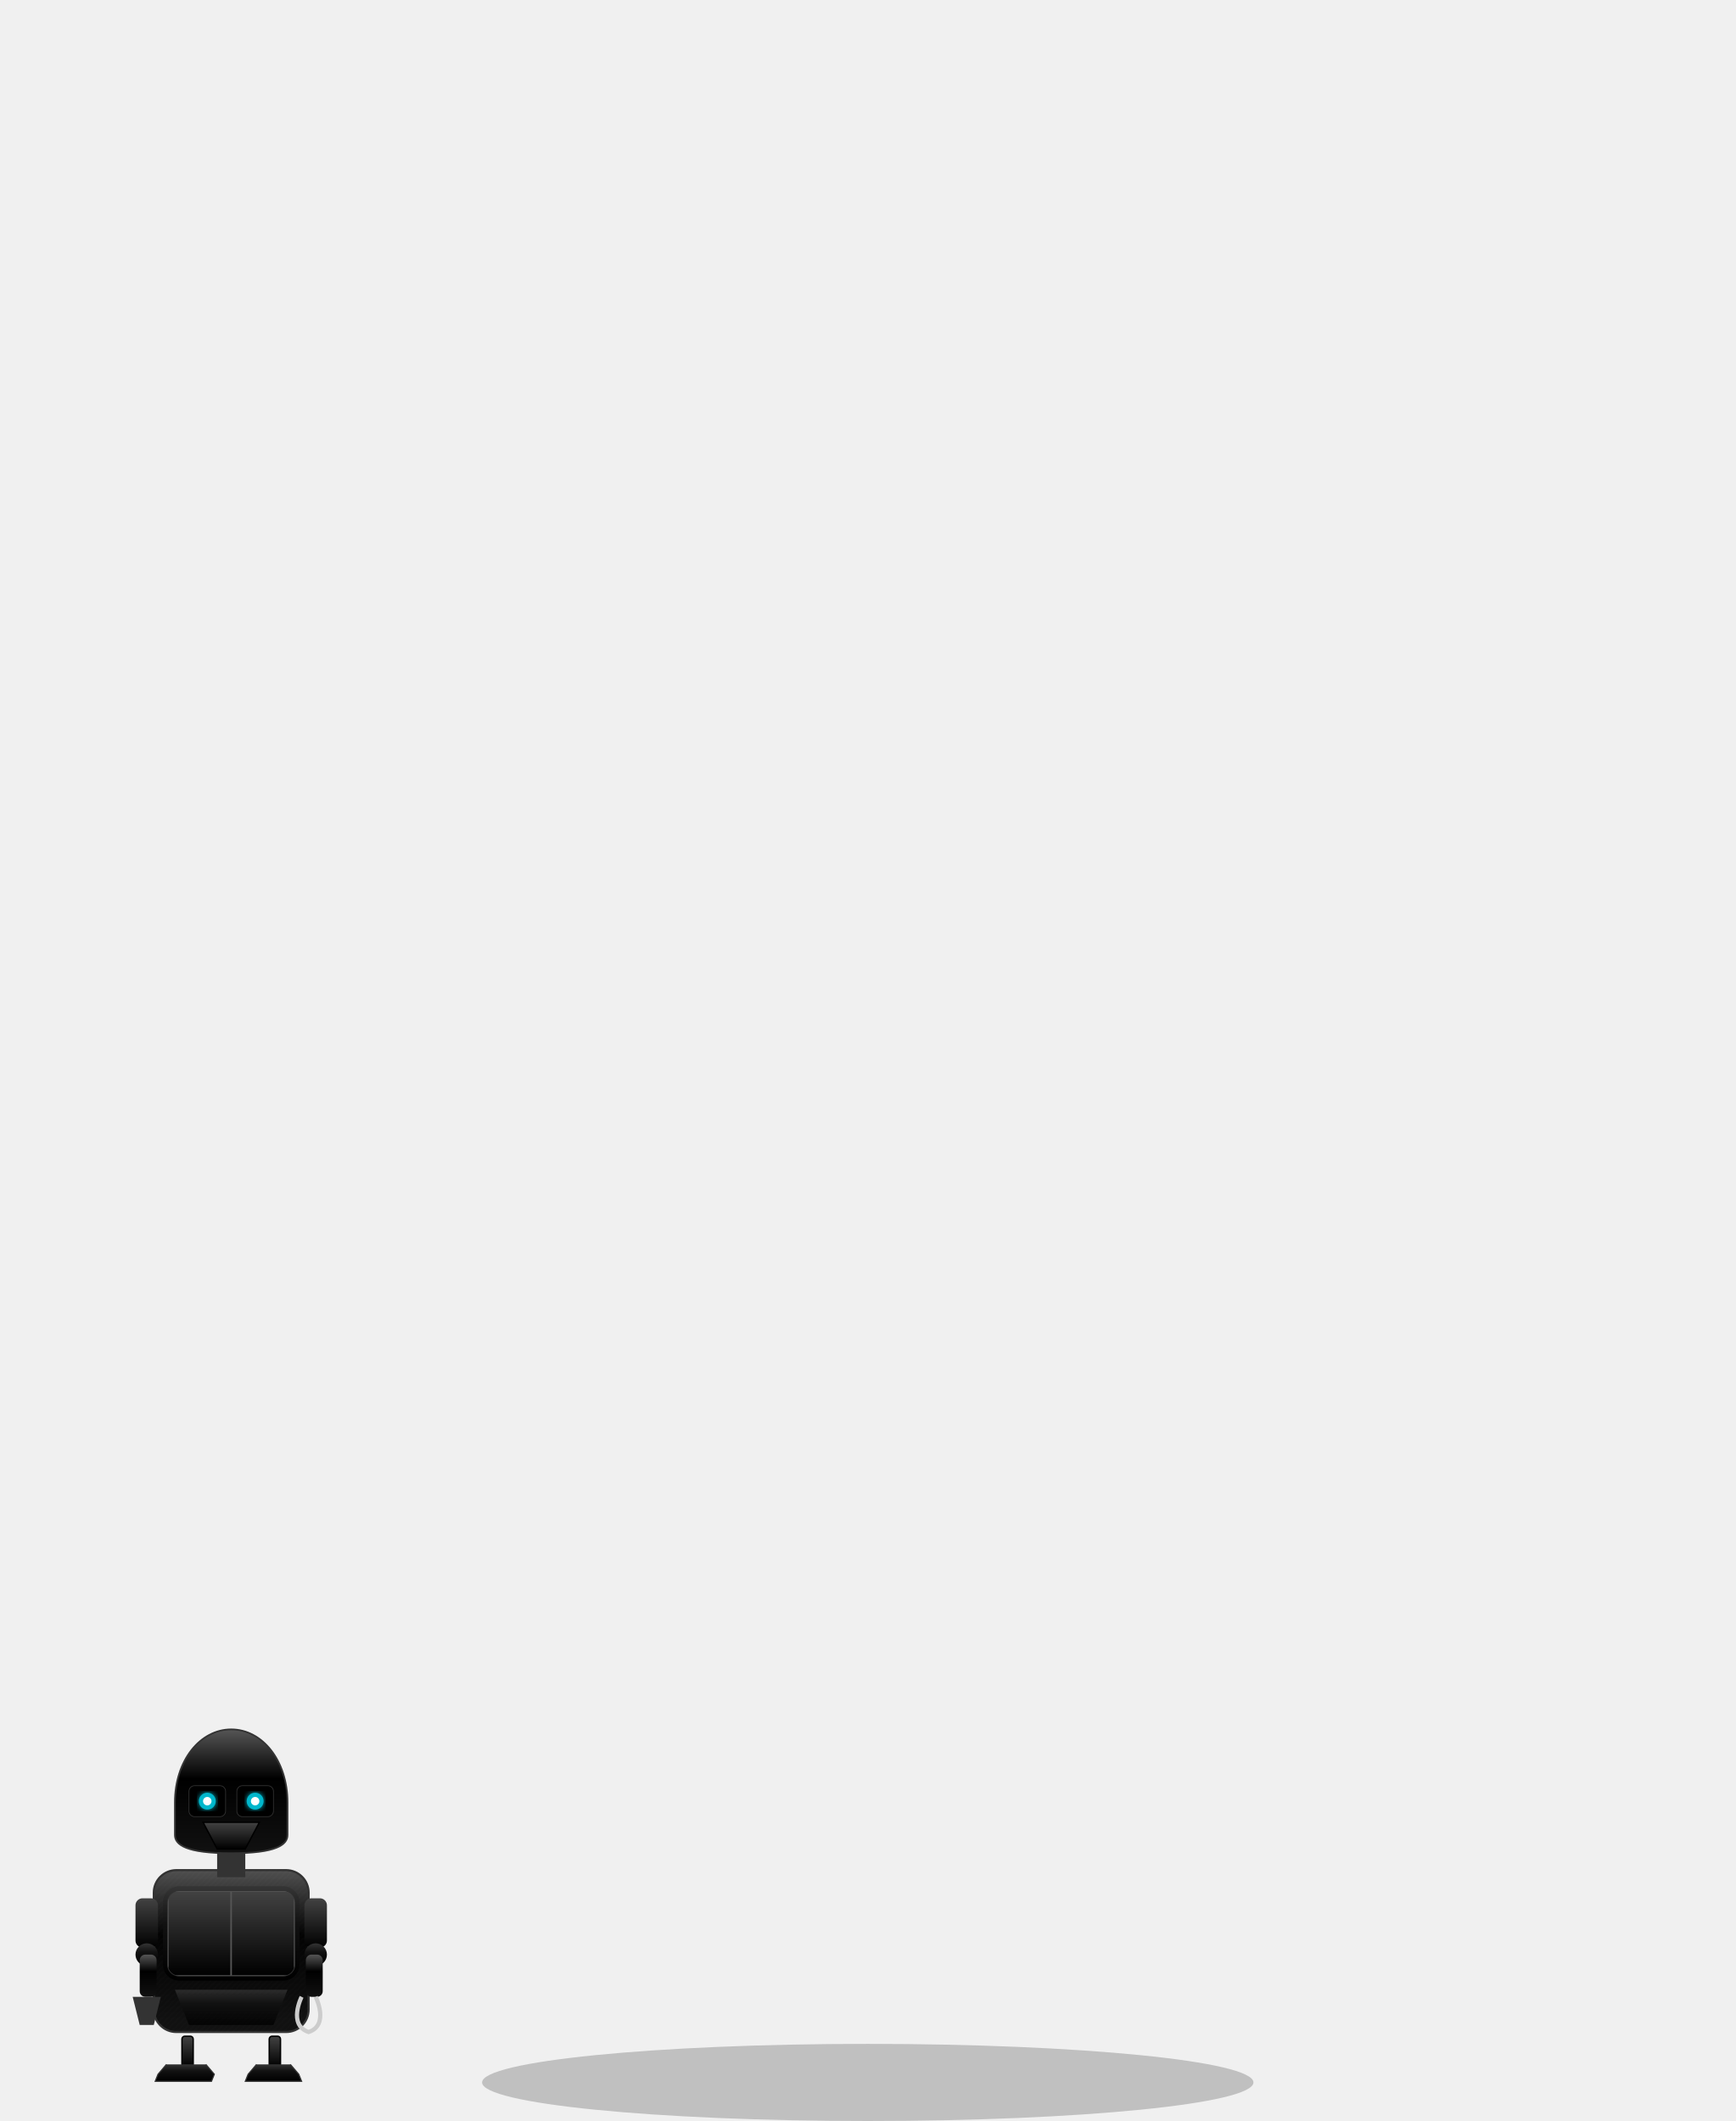
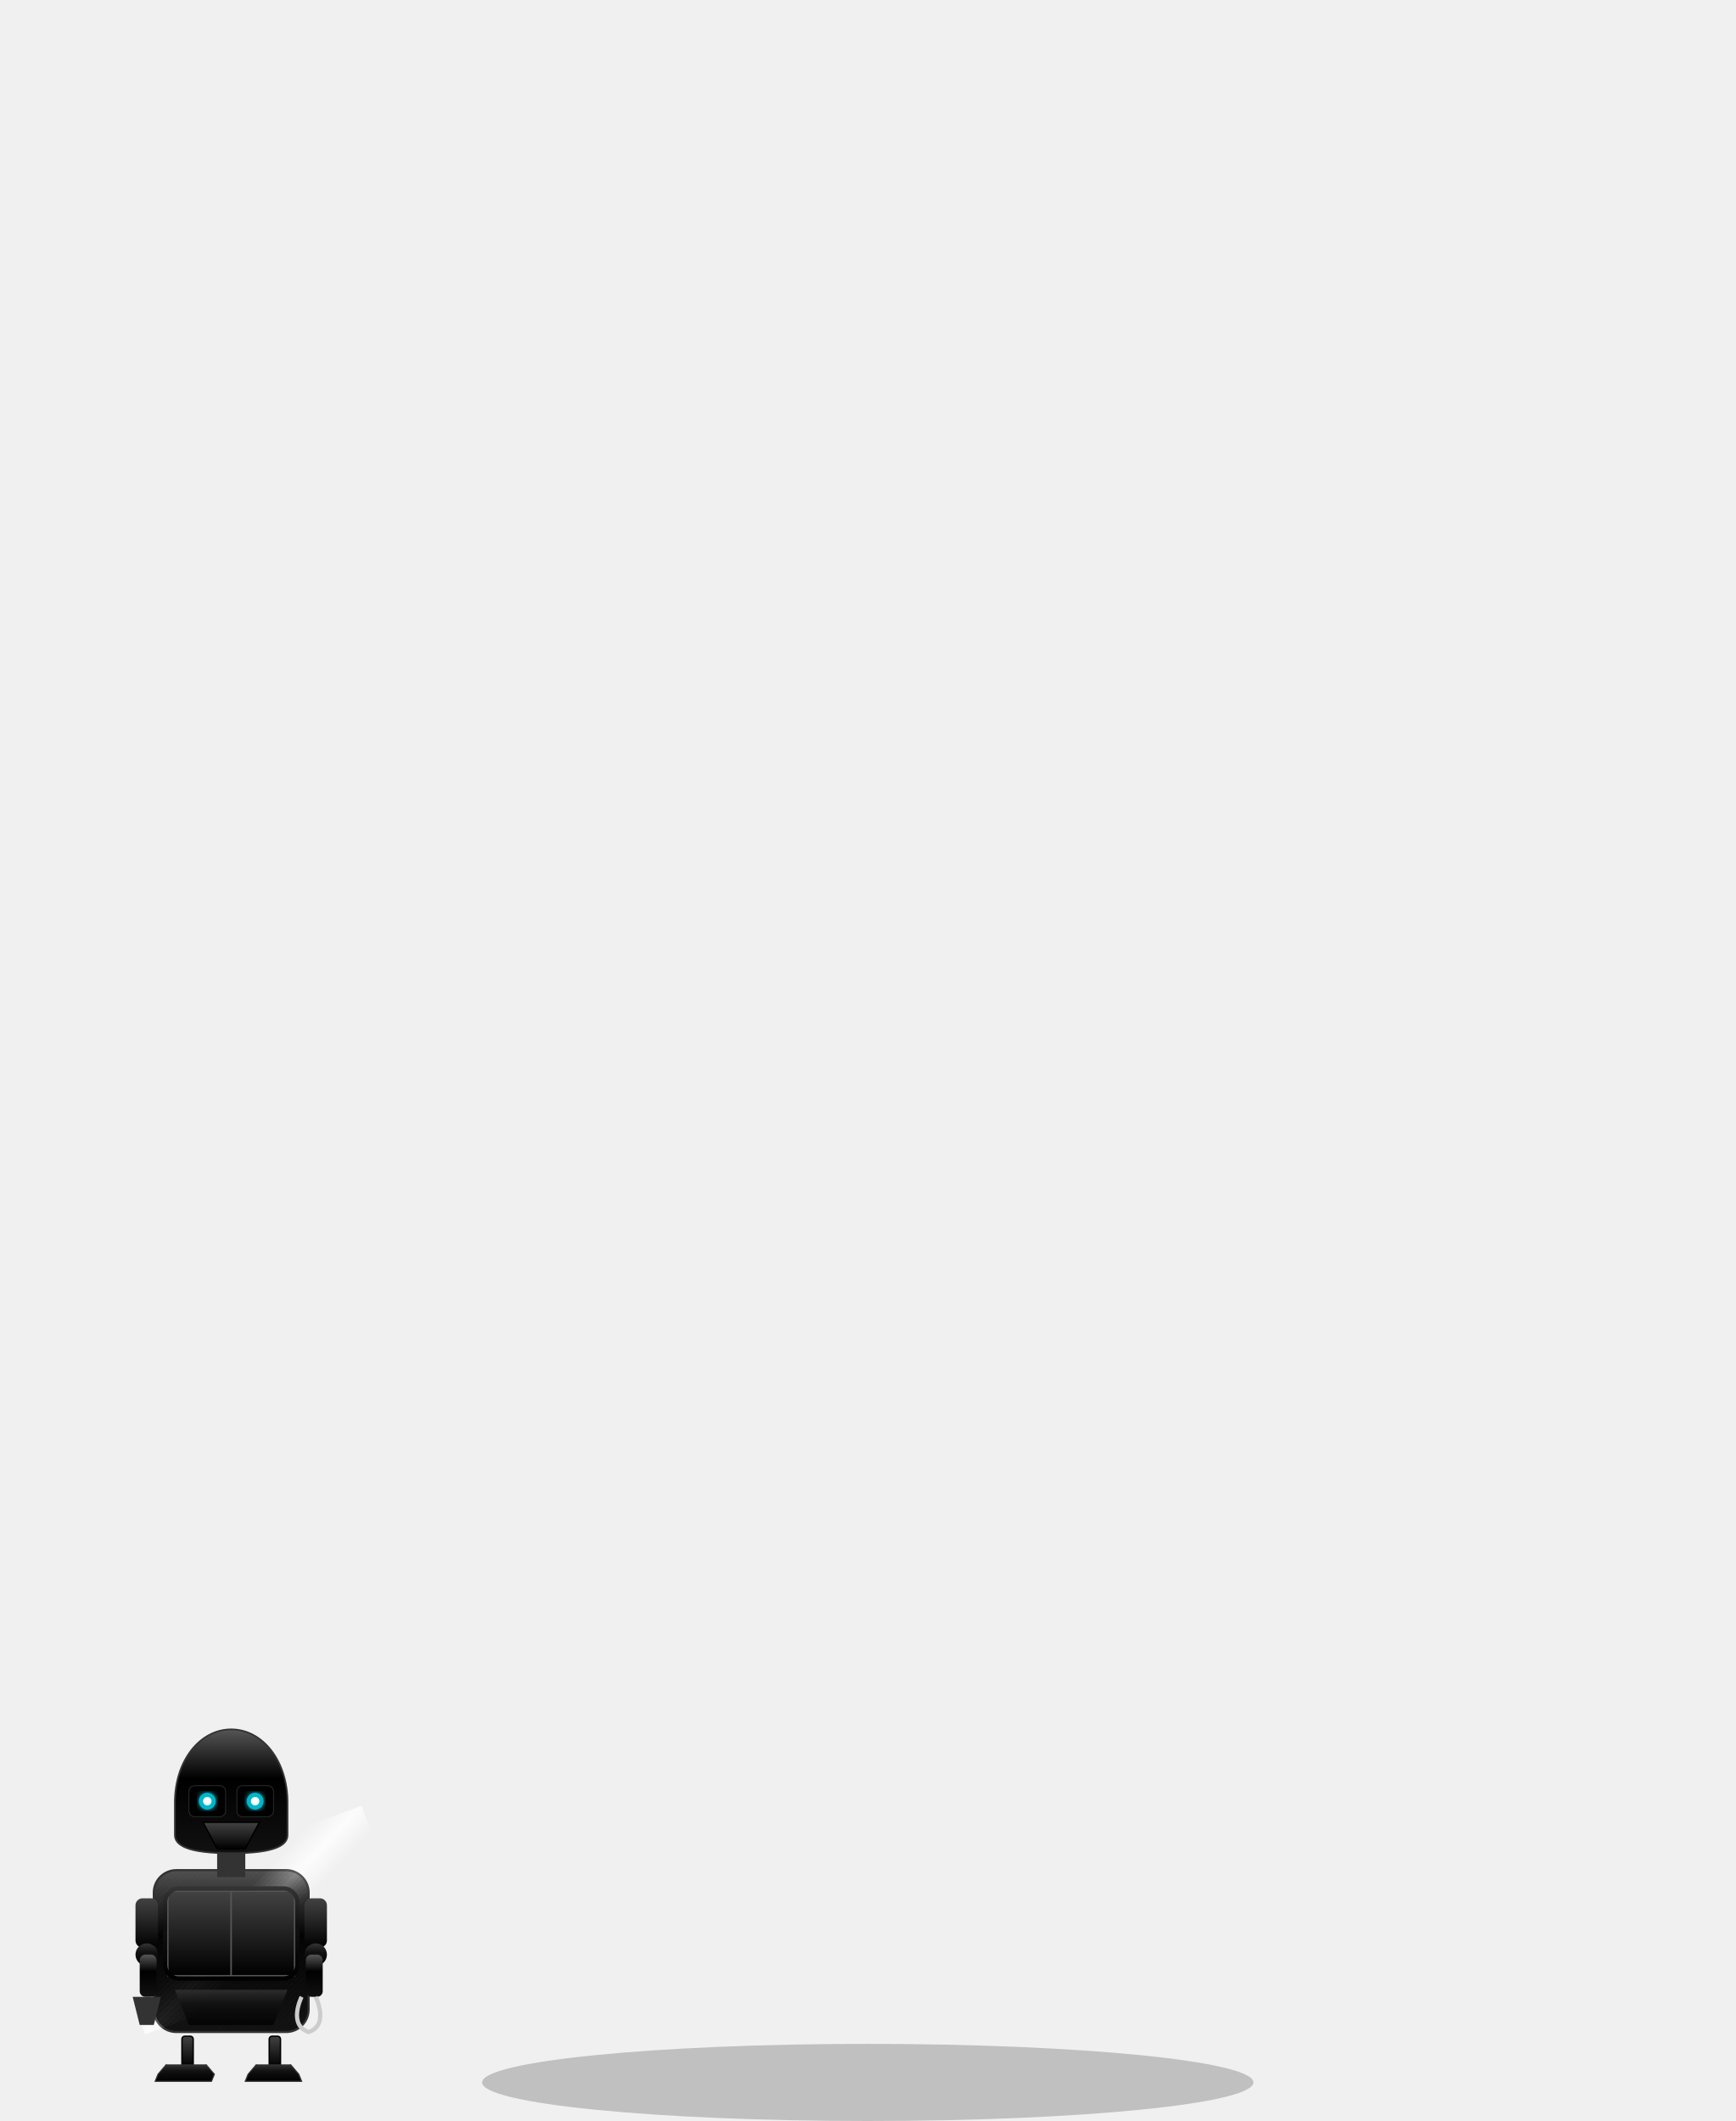
<svg xmlns="http://www.w3.org/2000/svg" viewBox="0 0 180 220" width="180" height="220">
  <defs>
    <linearGradient id="legendaryShell" x1="0%" y1="0%" x2="0%" y2="100%">
      <stop offset="0%" style="stop-color:#555555" />
      <stop offset="40%" style="stop-color:#000000" />
      <stop offset="100%" style="stop-color:#111111" />
    </linearGradient>
    <linearGradient id="obsidian" x1="0%" y1="0%" x2="0%" y2="100%">
      <stop offset="0%" style="stop-color:#424242" />
      <stop offset="50%" style="stop-color:#212121" />
      <stop offset="100%" style="stop-color:#000000" />
    </linearGradient>
    <linearGradient id="goldTrim" x1="0%" y1="0%" x2="0%" y2="100%">
      <stop offset="0%" style="stop-color:#333333" />
      <stop offset="40%" style="stop-color:#111111" />
      <stop offset="100%" style="stop-color:#000000" />
    </linearGradient>
    <radialGradient id="coreGlow" cx="50%" cy="50%" r="50%">
      <stop offset="0%" style="stop-color:#00E5FF;stop-opacity:1" />
      <stop offset="60%" style="stop-color:#00E5FF;stop-opacity:0.5" />
      <stop offset="100%" style="stop-color:#00E5FF;stop-opacity:0" />
    </radialGradient>
    <filter id="glow">
      <feGaussianBlur stdDeviation="2" result="b" />
      <feMerge>
        <feMergeNode in="b" />
        <feMergeNode in="SourceGraphic" />
      </feMerge>
    </filter>
    <filter id="legendaryGlow">
      <feGaussianBlur stdDeviation="4" result="b" />
      <feMerge>
        <feMergeNode in="b" />
        <feMergeNode in="SourceGraphic" />
      </feMerge>
    </filter>
    <filter id="intenseGlow">
      <feGaussianBlur stdDeviation="2" result="coloredBlur" />
      <feMerge>
        <feMergeNode in="coloredBlur" />
        <feMergeNode in="coloredBlur" />
        <feMergeNode in="SourceGraphic" />
      </feMerge>
    </filter>
    <pattern id="carbonFiber" width="4" height="4" patternUnits="userSpaceOnUse">
      <rect width="4" height="4" fill="#212121" />
      <path d="M0,4 L4,0 M-1,1 L1,-1 M3,5 L5,3" stroke="#333" stroke-width="1" />
    </pattern>
-     <clipPath id="screenClip">
-       <rect x="0" y="0" width="90" height="60" rx="8" />
-     </clipPath>
  </defs>
  <ellipse cx="90" cy="216" rx="40" ry="4" fill="#000" opacity="0.2" />
  <g transform="translate(5, 175) scale(0.146)">
    <g id="parrotBotLegendary" filter="url(#shadow)">
      <g id="legs">
        <g>
          <rect x="95" y="248" width="8" height="22" rx="2" fill="url(#obsidian)" stroke="#000" stroke-width="1" />
          <path d="M84,268 L78,275 L76,280 L116,280 L118,275 L112,268" fill="url(#goldTrim)" stroke="#333" stroke-width="0.8" />
        </g>
        <g>
          <rect x="157" y="248" width="8" height="22" rx="2" fill="url(#obsidian)" stroke="#000" stroke-width="1" />
          <path d="M148,268 L142,275 L140,280 L180,280 L178,275 L172,268" fill="url(#goldTrim)" stroke="#333" stroke-width="0.8" />
        </g>
      </g>
      <g id="torso">
        <rect x="75" y="130" width="110" height="115" rx="16" fill="url(#legendaryShell)" stroke="#333" stroke-width="1.5" />
        <rect x="75" y="130" width="110" height="115" rx="16" fill="url(#carbonFiber)" opacity="0.1" />
        <g transform="translate(85, 145)">
          <rect x="0" y="0" width="90" height="60" rx="8" fill="#111" stroke="#333" stroke-width="2" />
-           <g clip-path="url(#screenClip)">
+           <g>
            <rect x="0" y="0" width="90" height="60" fill="#FFD700" opacity="0">
              <animate attributeName="opacity" values="0;0.4;0.4;0;0" keyTimes="0;0.2;0.6;0.8;1" dur="4s" repeatCount="indefinite" />
            </rect>
            <g>
              <g transform="rotate(-5 45 50)">
                <rect x="15" y="48" width="40" height="8" rx="1" fill="#FFB300" stroke="#E65100" stroke-width="0.5" />
              </g>
              <g transform="rotate(3 55 45)">
                <rect x="35" y="45" width="40" height="8" rx="1" fill="#FFC107" stroke="#E65100" stroke-width="0.5" />
              </g>
              <g transform="rotate(-8 30 40)">
                <rect x="20" y="38" width="35" height="8" rx="1" fill="#FFD54F" stroke="#E65100" stroke-width="0.5" />
              </g>
              <g transform="rotate(10 60 40)">
                <rect x="50" y="35" width="30" height="8" rx="1" fill="#FFCA28" stroke="#E65100" stroke-width="0.5" />
              </g>
              <circle cx="15" cy="52" r="5" fill="#FFD700" stroke="#FFA000" stroke-width="0.5" />
              <circle cx="22" cy="55" r="4" fill="#FFD700" stroke="#FFA000" stroke-width="0.5" />
              <circle cx="28" cy="35" r="4" fill="#FFFF00" stroke="#FFA000" stroke-width="0.5" />
              <circle cx="75" cy="50" r="5" fill="#FFD700" stroke="#FFA000" stroke-width="0.5" />
              <circle cx="82" cy="45" r="4" fill="#FFD700" stroke="#FFA000" stroke-width="0.5" />
              <circle cx="50" cy="30" r="4" fill="#FFF59D" stroke="#FFA000" stroke-width="0.5" />
              <circle cx="58" cy="28" r="3" fill="#FFF9C4" stroke="#FFA000" stroke-width="0.5" />
              <circle cx="35" cy="32" r="3" fill="#FFF9C4" stroke="#FFA000" stroke-width="0.5" />
              <path d="M42,25 L47,20 L52,25 L47,30 Z" fill="#FF1744" stroke="#D50000" stroke-width="0.5" transform="rotate(-15 47 25)" />
              <rect x="68" y="38" width="8" height="8" transform="rotate(30 72 42)" fill="#00E676" stroke="#00C853" stroke-width="0.5" />
              <path d="M25,45 L30,40 L35,45 L30,50 Z" fill="#00B0FF" stroke="#40C4FF" stroke-width="0.5" />
            </g>
            <defs>
              <linearGradient id="shimmerGrad" x1="0%" y1="0%" x2="100%" y2="100%">
                <stop offset="0%" stop-color="#fff" stop-opacity="0" />
                <stop offset="40%" stop-color="#fff" stop-opacity="0" />
                <stop offset="50%" stop-color="#fff" stop-opacity="0.8" />
                <stop offset="60%" stop-color="#fff" stop-opacity="0" />
                <stop offset="100%" stop-color="#fff" stop-opacity="0" />
              </linearGradient>
            </defs>
            <rect x="-50" y="-10" width="200" height="100" fill="url(#shimmerGrad)" transform="rotate(-20)" style="mix-blend-mode: overlay" pointer-events="none">
              <animateTransform attributeName="transform" type="translate" from="-100 0" to="150 0" dur="3s" repeatCount="indefinite" begin="1s" />
            </rect>
            <g transform="translate(47, 25)">
              <path d="M0,-5 L1.5,-1.5 L5,0 L1.5,1.5 L0,5 L-1.5,1.5 L-5,0 L-1.5,-1.5 Z" fill="#FFF" filter="url(#glow)">
                <animateTransform attributeName="transform" type="scale" values="0;1.2;0" dur="2s" repeatCount="indefinite" begin="0.5s" />
                <animate attributeName="opacity" values="0;1;0" dur="2s" repeatCount="indefinite" begin="0.5s" />
              </path>
            </g>
            <g transform="translate(25, 45)">
              <path d="M0,-4 L1,-1 L4,0 L1,1 L0,4 L-1,1 L-4,0 L-1,-1 Z" fill="#FFF" filter="url(#glow)">
                <animateTransform attributeName="transform" type="scale" values="0;1;0" dur="3s" repeatCount="indefinite" begin="1.5s" />
                <animateTransform attributeName="transform" type="rotate" values="0;45;90" dur="3s" repeatCount="indefinite" begin="1.5s" additive="sum" />
              </path>
            </g>
            <g transform="translate(72, 42)">
              <path d="M0,-3 L0.8,-0.8 L3,0 L0.8,0.8 L0,3 L-0.8,0.8 L-3,0 L-0.8,-0.8 Z" fill="#FFF" filter="url(#glow)">
                <animateTransform attributeName="transform" type="scale" values="0;1;0" dur="2.5s" repeatCount="indefinite" begin="2s" />
                <animate attributeName="opacity" values="0;1;0" dur="2.5s" repeatCount="indefinite" begin="2s" />
              </path>
            </g>
            <rect x="0" y="0" width="45" height="60" fill="url(#obsidian)" stroke="#555" stroke-width="1">
              <animate attributeName="width" values="45;5;5;45;45" keyTimes="0;0.2;0.6;0.8;1" dur="4s" repeatCount="indefinite" />
            </rect>
            <rect x="45" y="0" width="45" height="60" fill="url(#obsidian)" stroke="#555" stroke-width="1">
              <animate attributeName="x" values="45;85;85;45;45" keyTimes="0;0.2;0.6;0.8;1" dur="4s" repeatCount="indefinite" />
              <animate attributeName="width" values="45;5;5;45;45" keyTimes="0;0.2;0.6;0.8;1" dur="4s" repeatCount="indefinite" />
            </rect>
          </g>
          <rect x="-2" y="-2" width="94" height="64" rx="10" fill="none" stroke="url(#goldTrim)" stroke-width="3" />
        </g>
        <path d="M90,215 L170,215 L160,240 L100,240 Z" fill="url(#goldTrim)" opacity="0.8" />
      </g>
      <g id="arms">
        <rect x="62" y="150" width="16" height="35" rx="5" fill="url(#obsidian)" />
        <circle cx="70" cy="190" r="8" fill="url(#goldTrim)" />
        <rect x="65" y="190" width="12" height="30" rx="4" fill="url(#legendaryShell)" />
        <path d="M60,220 L80,220 L75,240 L65,240 Z" fill="#333" />
        <rect x="182" y="150" width="16" height="35" rx="5" fill="url(#obsidian)" />
        <circle cx="190" cy="190" r="8" fill="url(#goldTrim)" />
        <rect x="183" y="190" width="12" height="30" rx="4" fill="url(#legendaryShell)" />
        <path d="M190,220 C190,220 200,240 185,245 C170,240 180,220 180,220" fill="none" stroke="#CCC" stroke-width="3" />
      </g>
      <g id="head">
        <animateTransform attributeName="transform" type="rotate" values="0 130 118; 10 130 118; 10 130 118; -10 130 118; -10 130 118; 0 130 118" keyTimes="0; 0.1; 0.3; 0.4; 0.6; 1" dur="4s" repeatCount="indefinite" />
        <rect x="120" y="115" width="20" height="20" fill="#333" />
        <path d="M90,82 C90,52 108,30 130,30 C152,30 170,52 170,82 L170,105 C170,112 162,118 130,118 C98,118 90,112 90,105 Z" fill="url(#legendaryShell)" stroke="#333" stroke-width="1.2" />
        <path d="M110,96 L150,96 L140,115 L120,115 Z" fill="url(#obsidian)" stroke="#000" />
        <rect x="100" y="70" width="26" height="22" rx="4" fill="#000" stroke="#333" stroke-width="0.5" />
        <rect x="134" y="70" width="26" height="22" rx="4" fill="#000" stroke="#333" stroke-width="0.5" />
        <circle cx="113" cy="81" r="6" fill="#00E5FF" opacity="0.8" filter="url(#glow)" />
        <circle cx="113" cy="81" r="3" fill="#FFF" />
        <circle cx="147" cy="81" r="6" fill="#00E5FF" opacity="0.8" filter="url(#glow)" />
        <circle cx="147" cy="81" r="3" fill="#FFF" />
      </g>
    </g>
  </g>
</svg>
